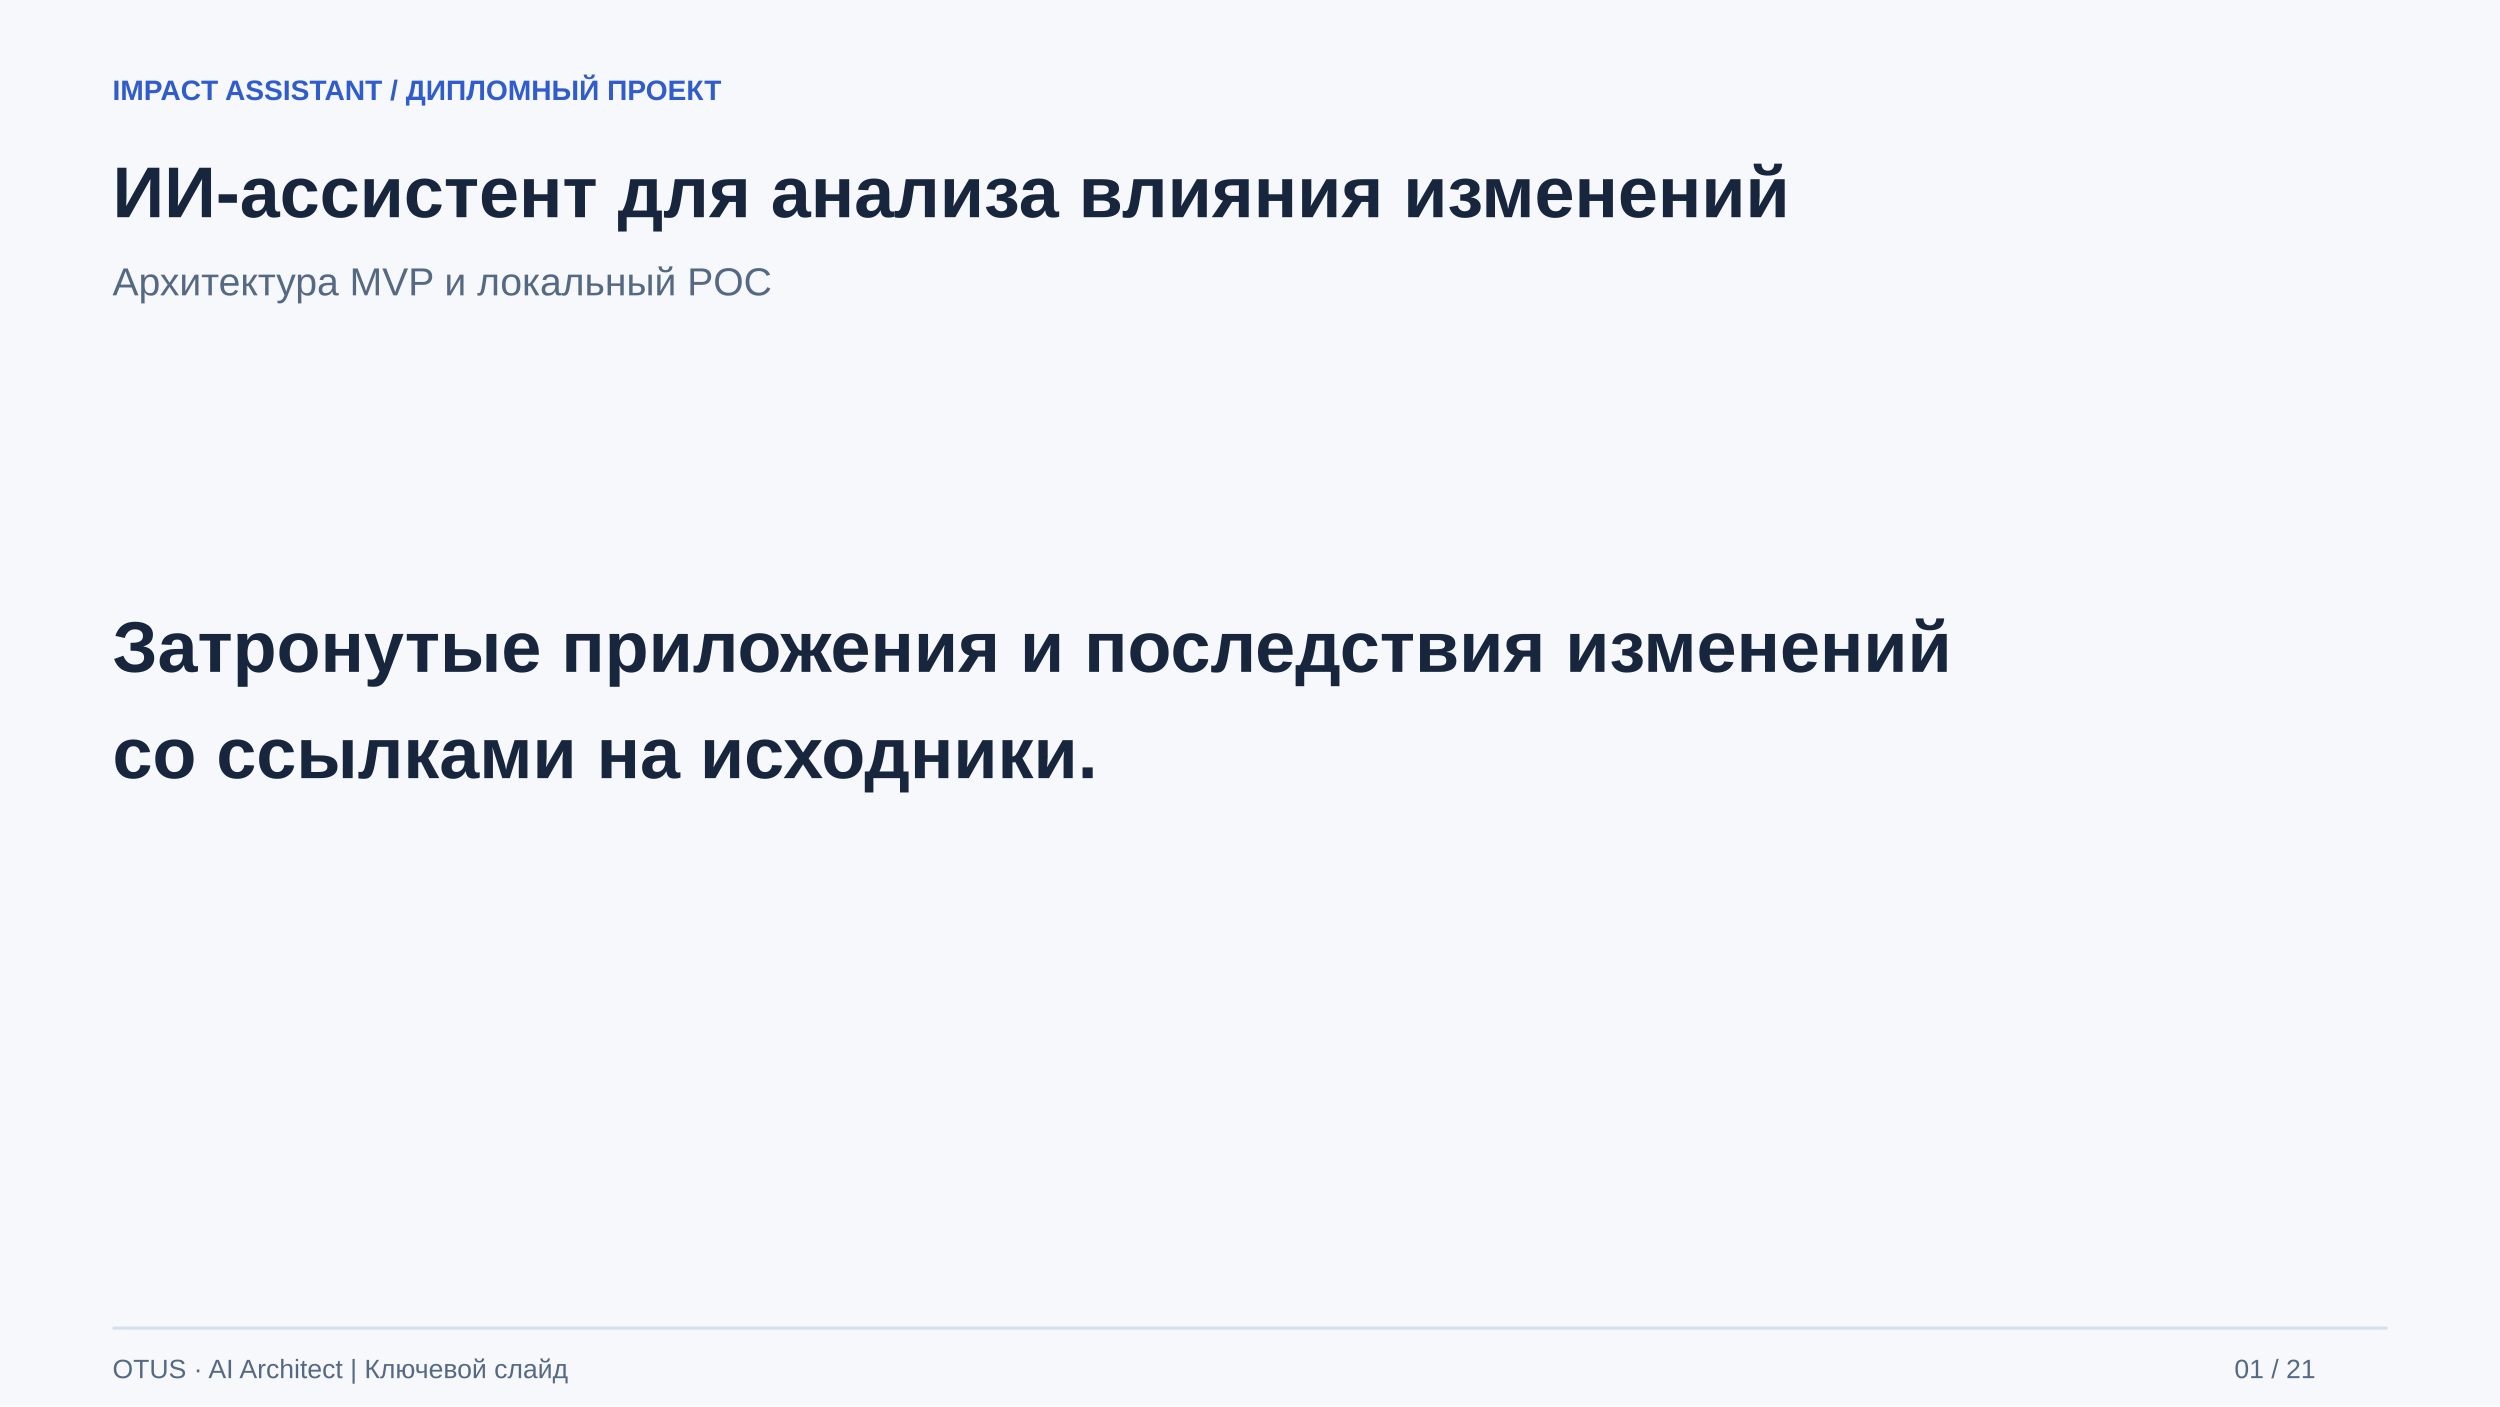
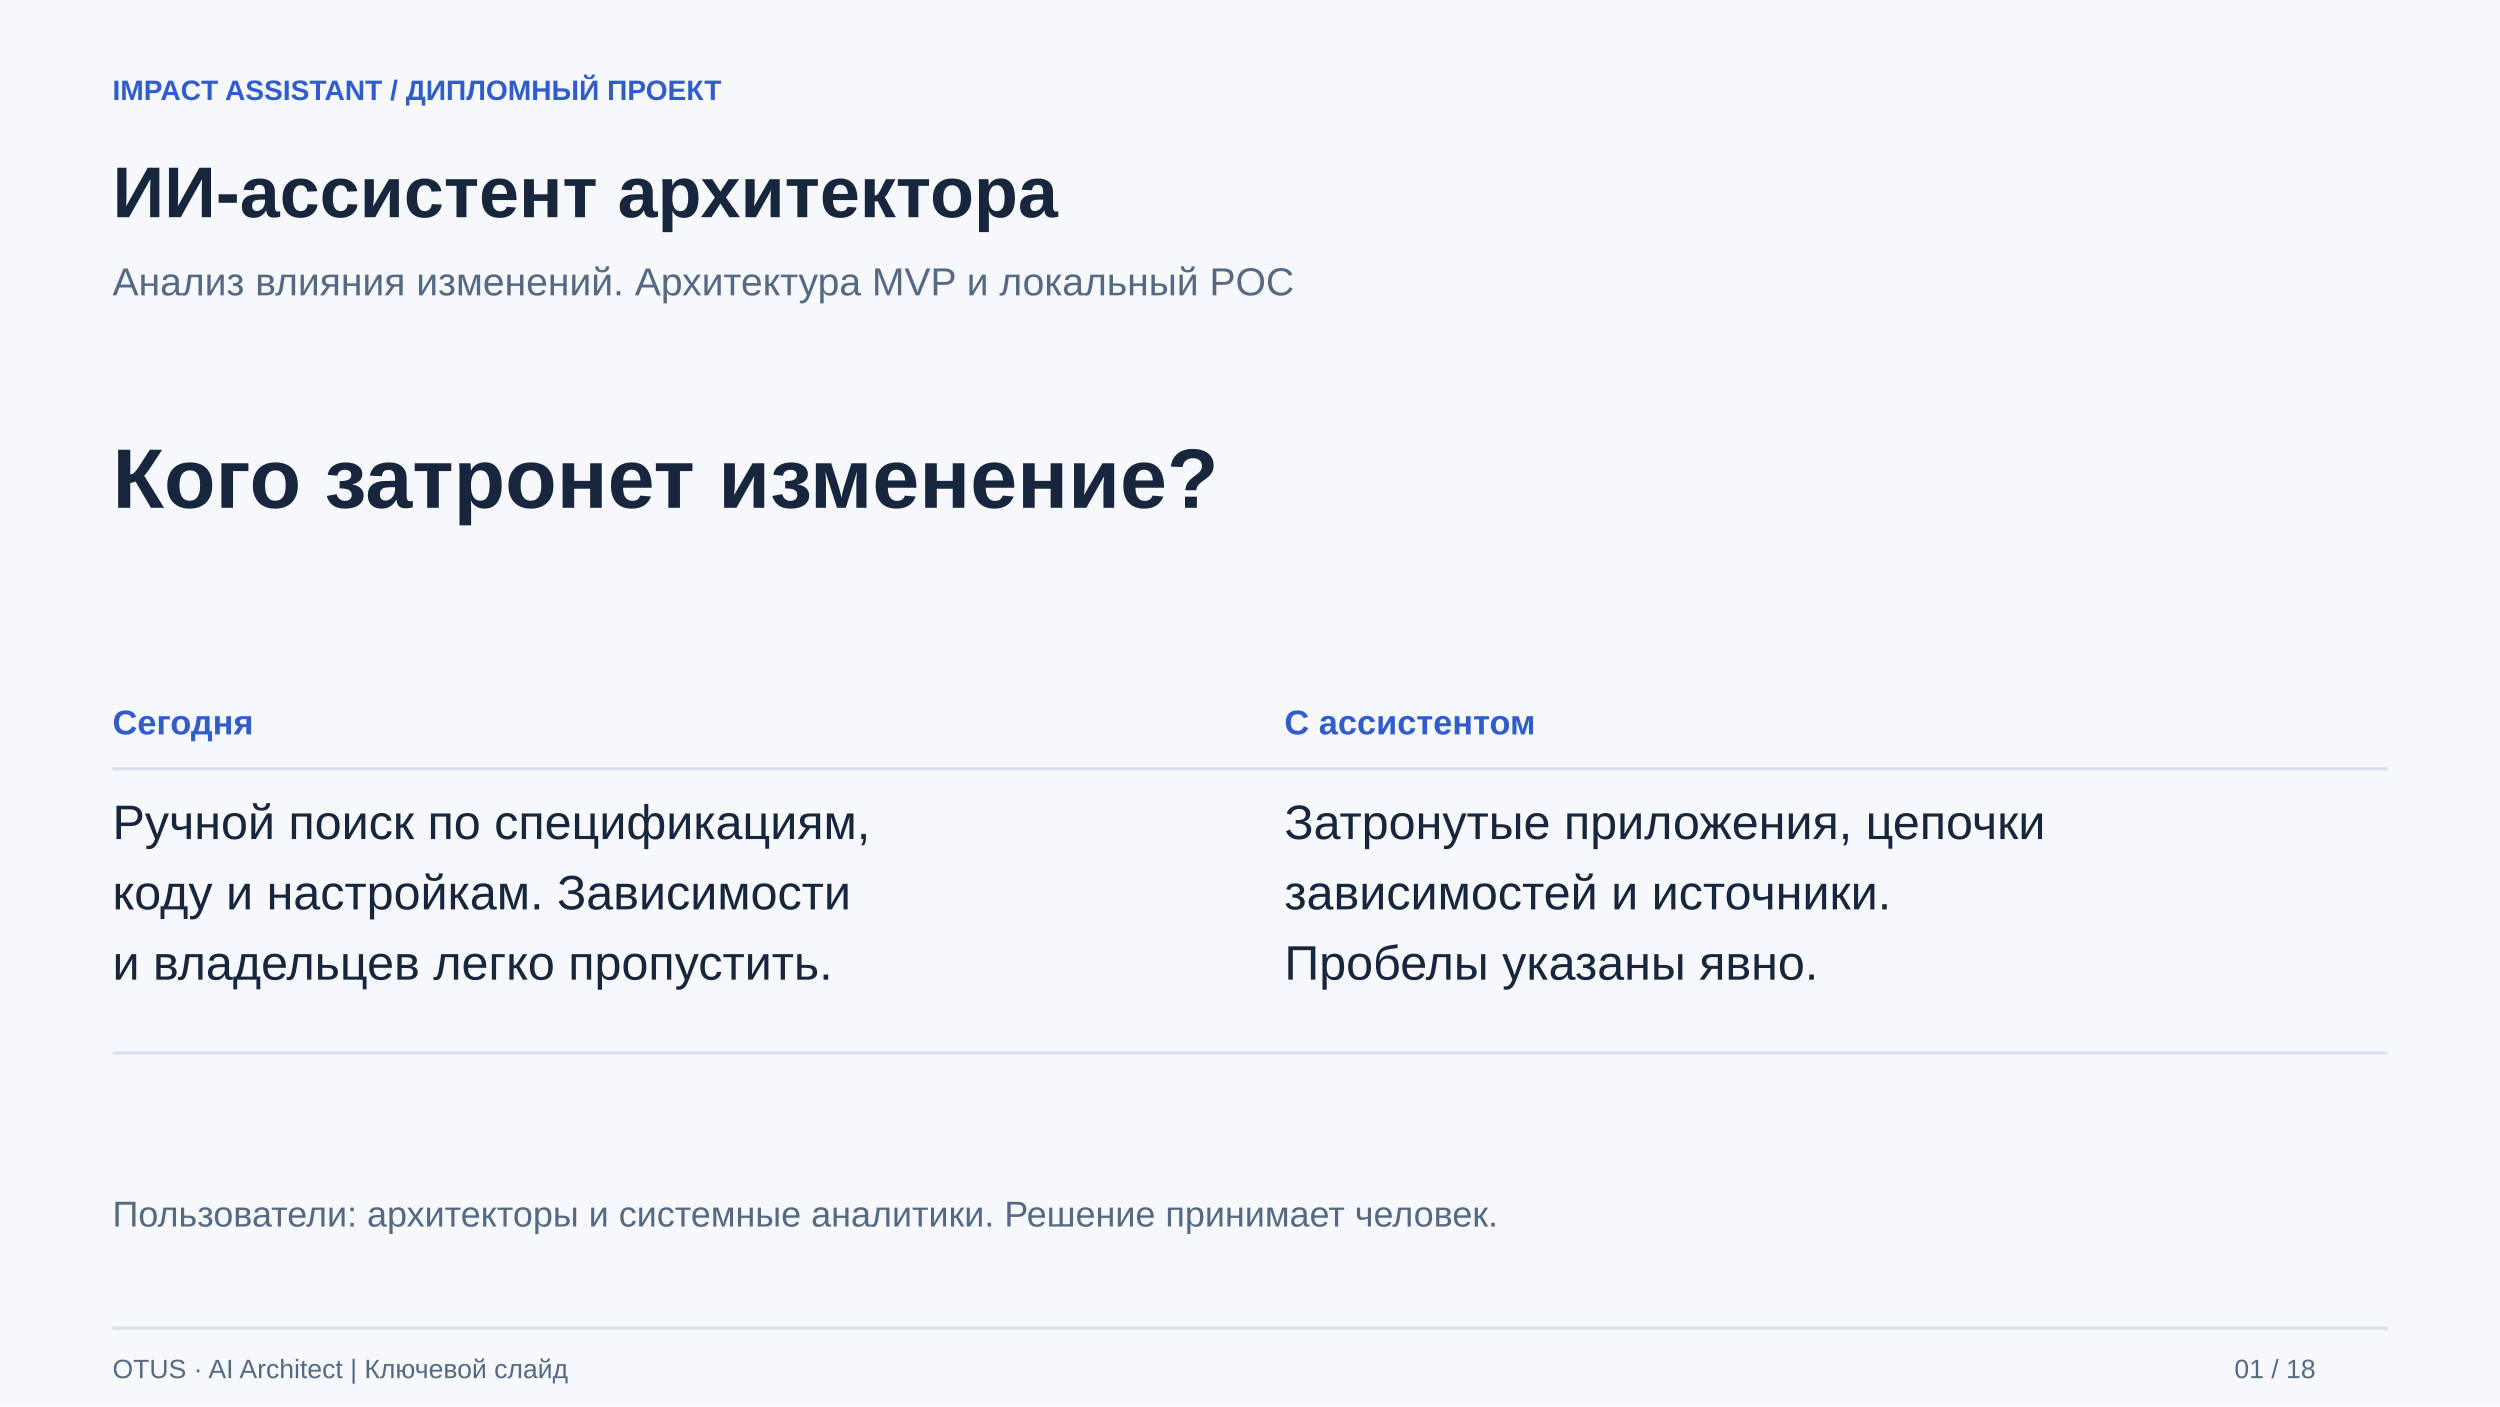
<svg xmlns="http://www.w3.org/2000/svg" width="1600" height="900" viewBox="0 0 1600 900" role="img" aria-labelledby="title desc">
  <defs>
    <marker id="arrow" markerWidth="10" markerHeight="10" refX="8" refY="5" orient="auto">
      <path d="M1 1L8 5L1 9Z" fill="#315CCB" />
    </marker>
  </defs>
  <g font-family="Arial, sans-serif">
    <rect width="1600" height="900" fill="#F6F8FC" />
    <text x="72" y="64" font-size="18" fill="#315CCB" font-weight="700">IMPACT ASSISTANT  /  ДИПЛОМНЫЙ ПРОЕКТ</text>
-     <text x="72" y="139" font-size="46" fill="#17263D" font-weight="700">ИИ-ассистент для анализа влияния изменений</text>
-     <text x="72" y="189" font-size="25" fill="#566983" font-weight="400">Архитектура MVP и локальный POC</text>
-     <text x="72" y="430" font-size="46" fill="#17263D" font-weight="600">Затронутые приложения и последствия изменений</text>
-     <text x="72" y="498" font-size="46" fill="#17263D" font-weight="600">со ссылками на исходники.</text>
+     <text x="72" y="139" font-size="46" fill="#17263D" font-weight="700">ИИ-ассистент архитектора</text>
+     <text x="72" y="189" font-size="25" fill="#566983" font-weight="400">Анализ влияния изменений. Архитектура MVP и локальный POC</text>
+     <text x="72" y="325" font-size="54" fill="#17263D" font-weight="700">Кого затронет изменение?</text>
+     <text x="72" y="470" font-size="22" fill="#315CCB" font-weight="700">Сегодня</text>
+     <text x="822" y="470" font-size="22" fill="#315CCB" font-weight="700">С ассистентом</text>
+     <path d="M72 492h1456" stroke="#D6E0ED" stroke-width="2" />
+     <text x="72" y="537" font-size="31" fill="#17263D" font-weight="400">Ручной поиск по спецификациям,</text>
+     <text x="72" y="582" font-size="31" fill="#17263D" font-weight="400">коду и настройкам. Зависимости</text>
+     <text x="72" y="627" font-size="31" fill="#17263D" font-weight="400">и владельцев легко пропустить.</text>
+     <text x="822" y="537" font-size="31" fill="#17263D" font-weight="400">Затронутые приложения, цепочки</text>
+     <text x="822" y="582" font-size="31" fill="#17263D" font-weight="400">зависимостей и источники.</text>
+     <text x="822" y="627" font-size="31" fill="#17263D" font-weight="400">Пробелы указаны явно.</text>
+     <path d="M72 674h1456" stroke="#D6E0ED" stroke-width="2" />
+     <text x="72" y="785" font-size="23" fill="#566983" font-weight="400">Пользователи: архитекторы и системные аналитики. Решение принимает человек.</text>
    <path d="M72 850h1456" stroke="#D6E0ED" stroke-width="2" />
    <text x="72" y="882" font-size="17" fill="#566983" font-weight="400">OTUS · AI Architect   |   Ключевой слайд</text>
-     <text x="1430" y="882" font-size="17" fill="#566983" font-weight="400">01 / 21</text>
+     <text x="1430" y="882" font-size="17" fill="#566983" font-weight="400">01 / 18</text>
  </g>
</svg>
